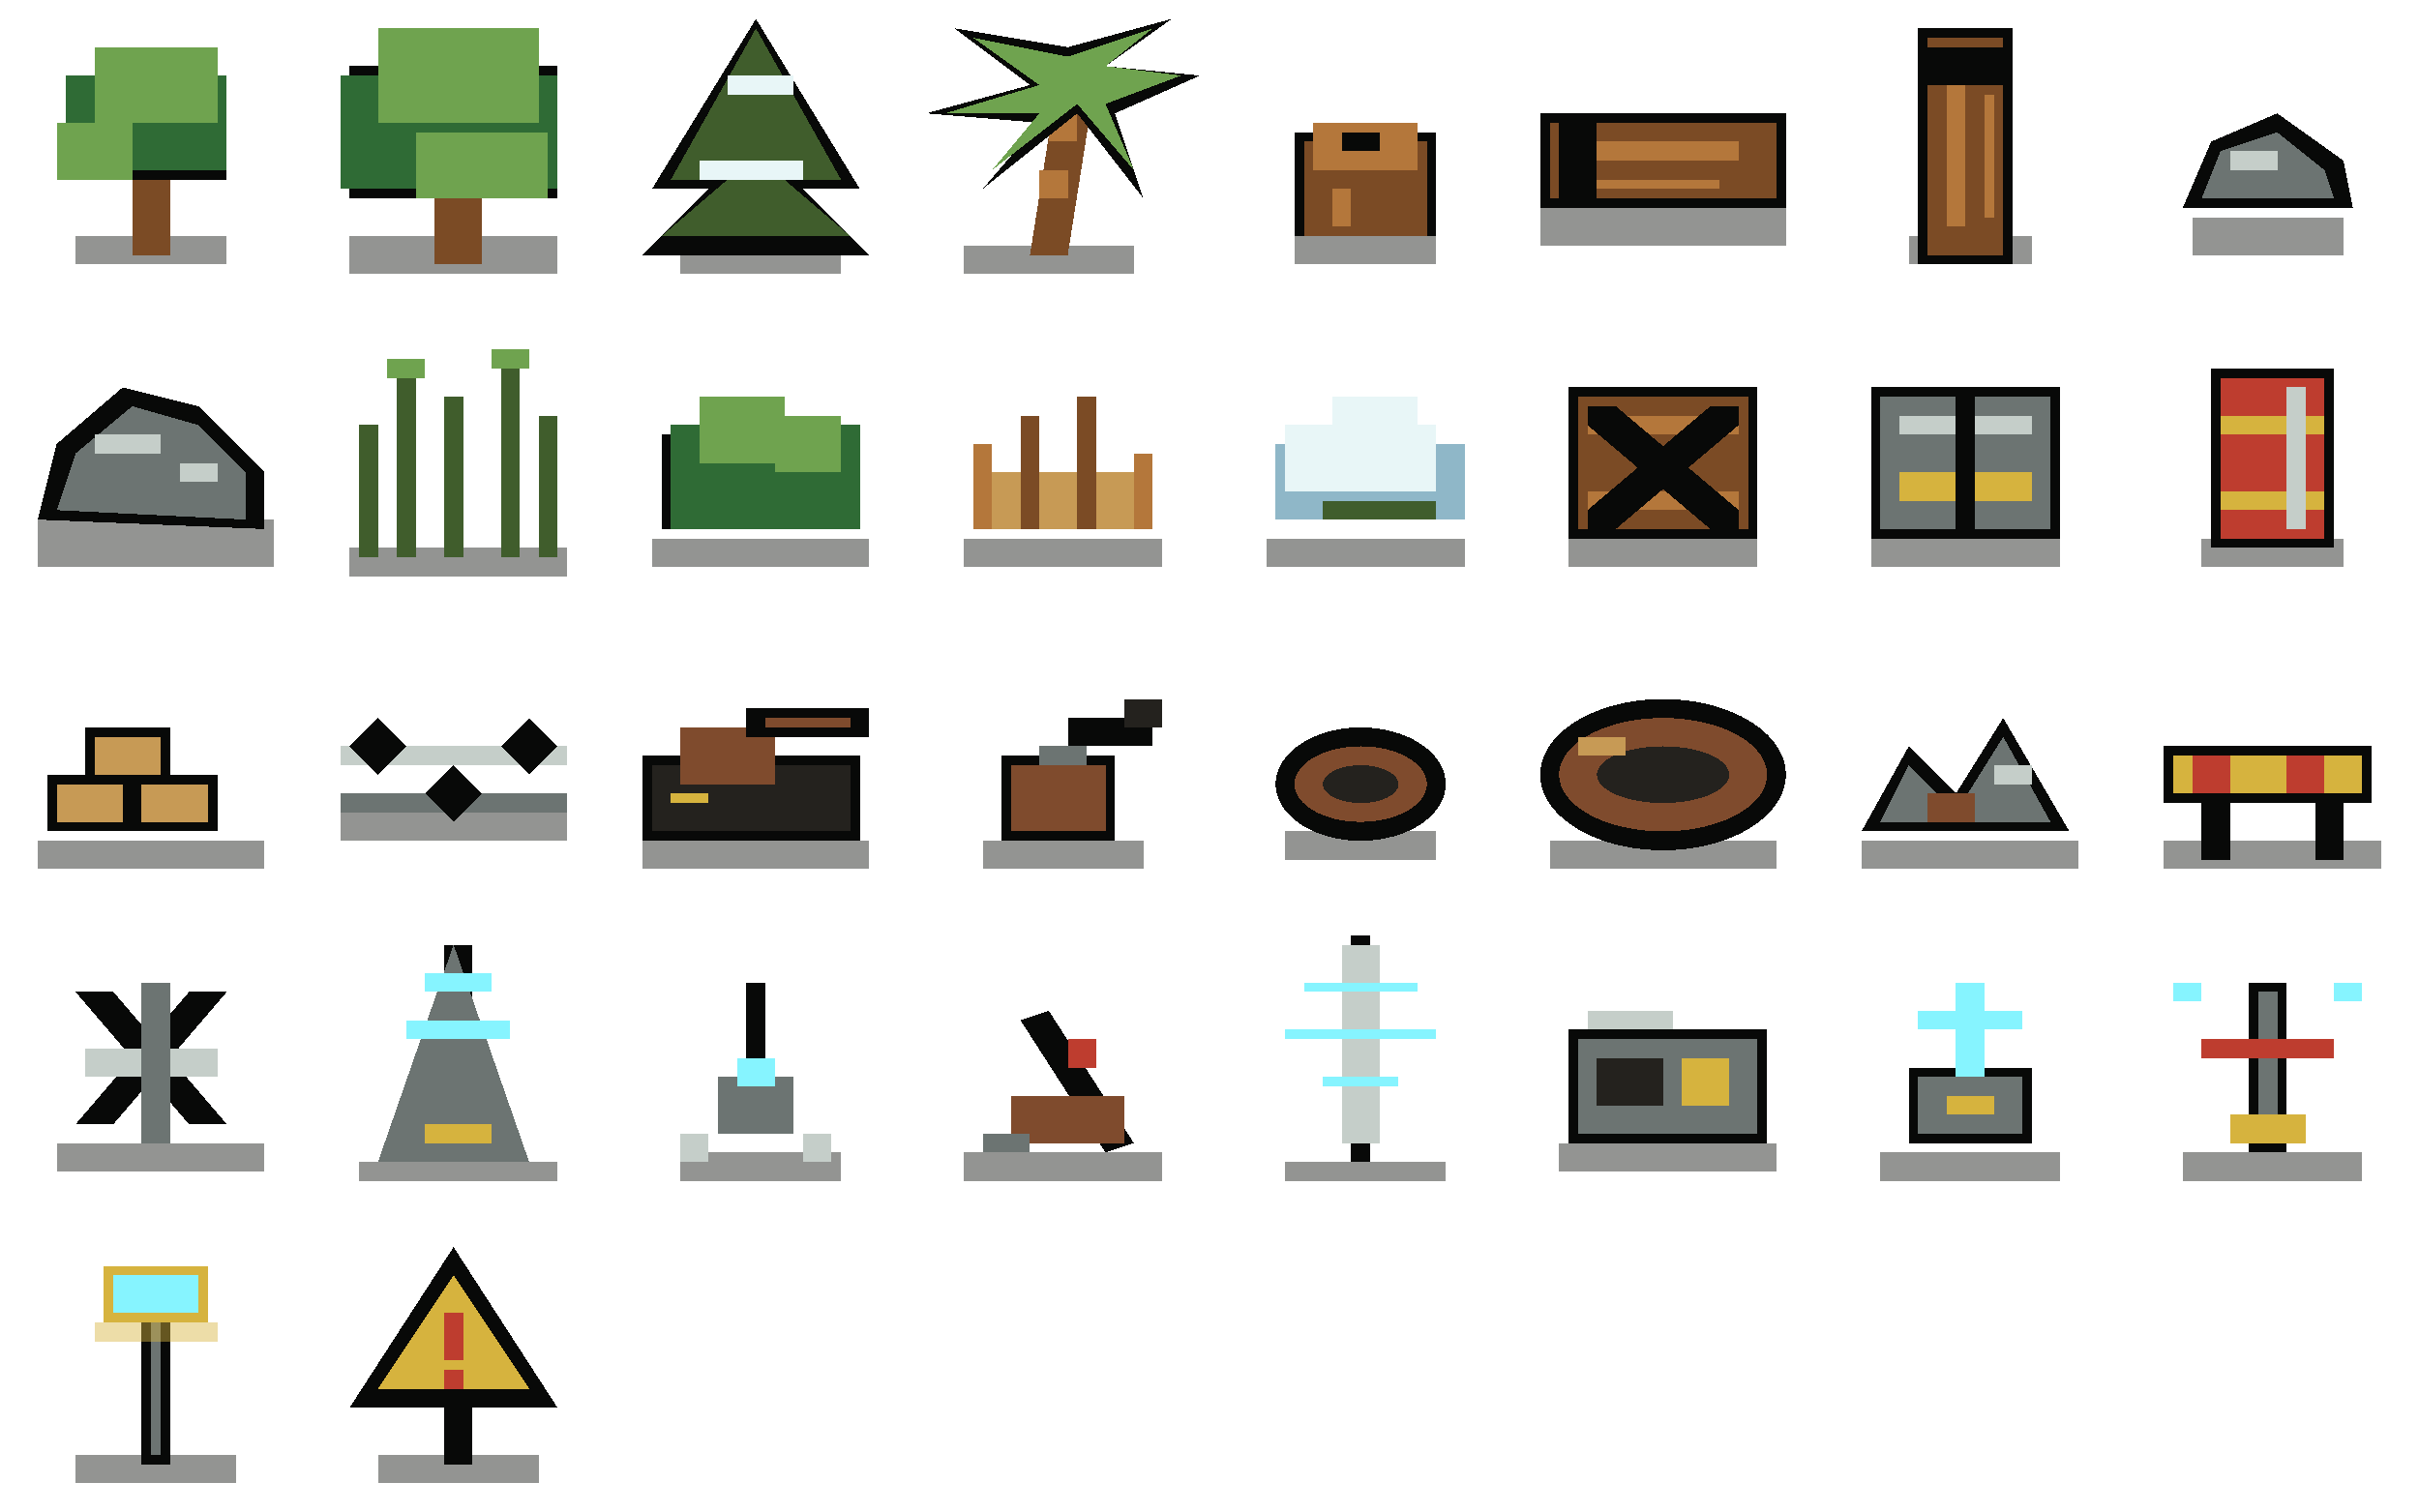
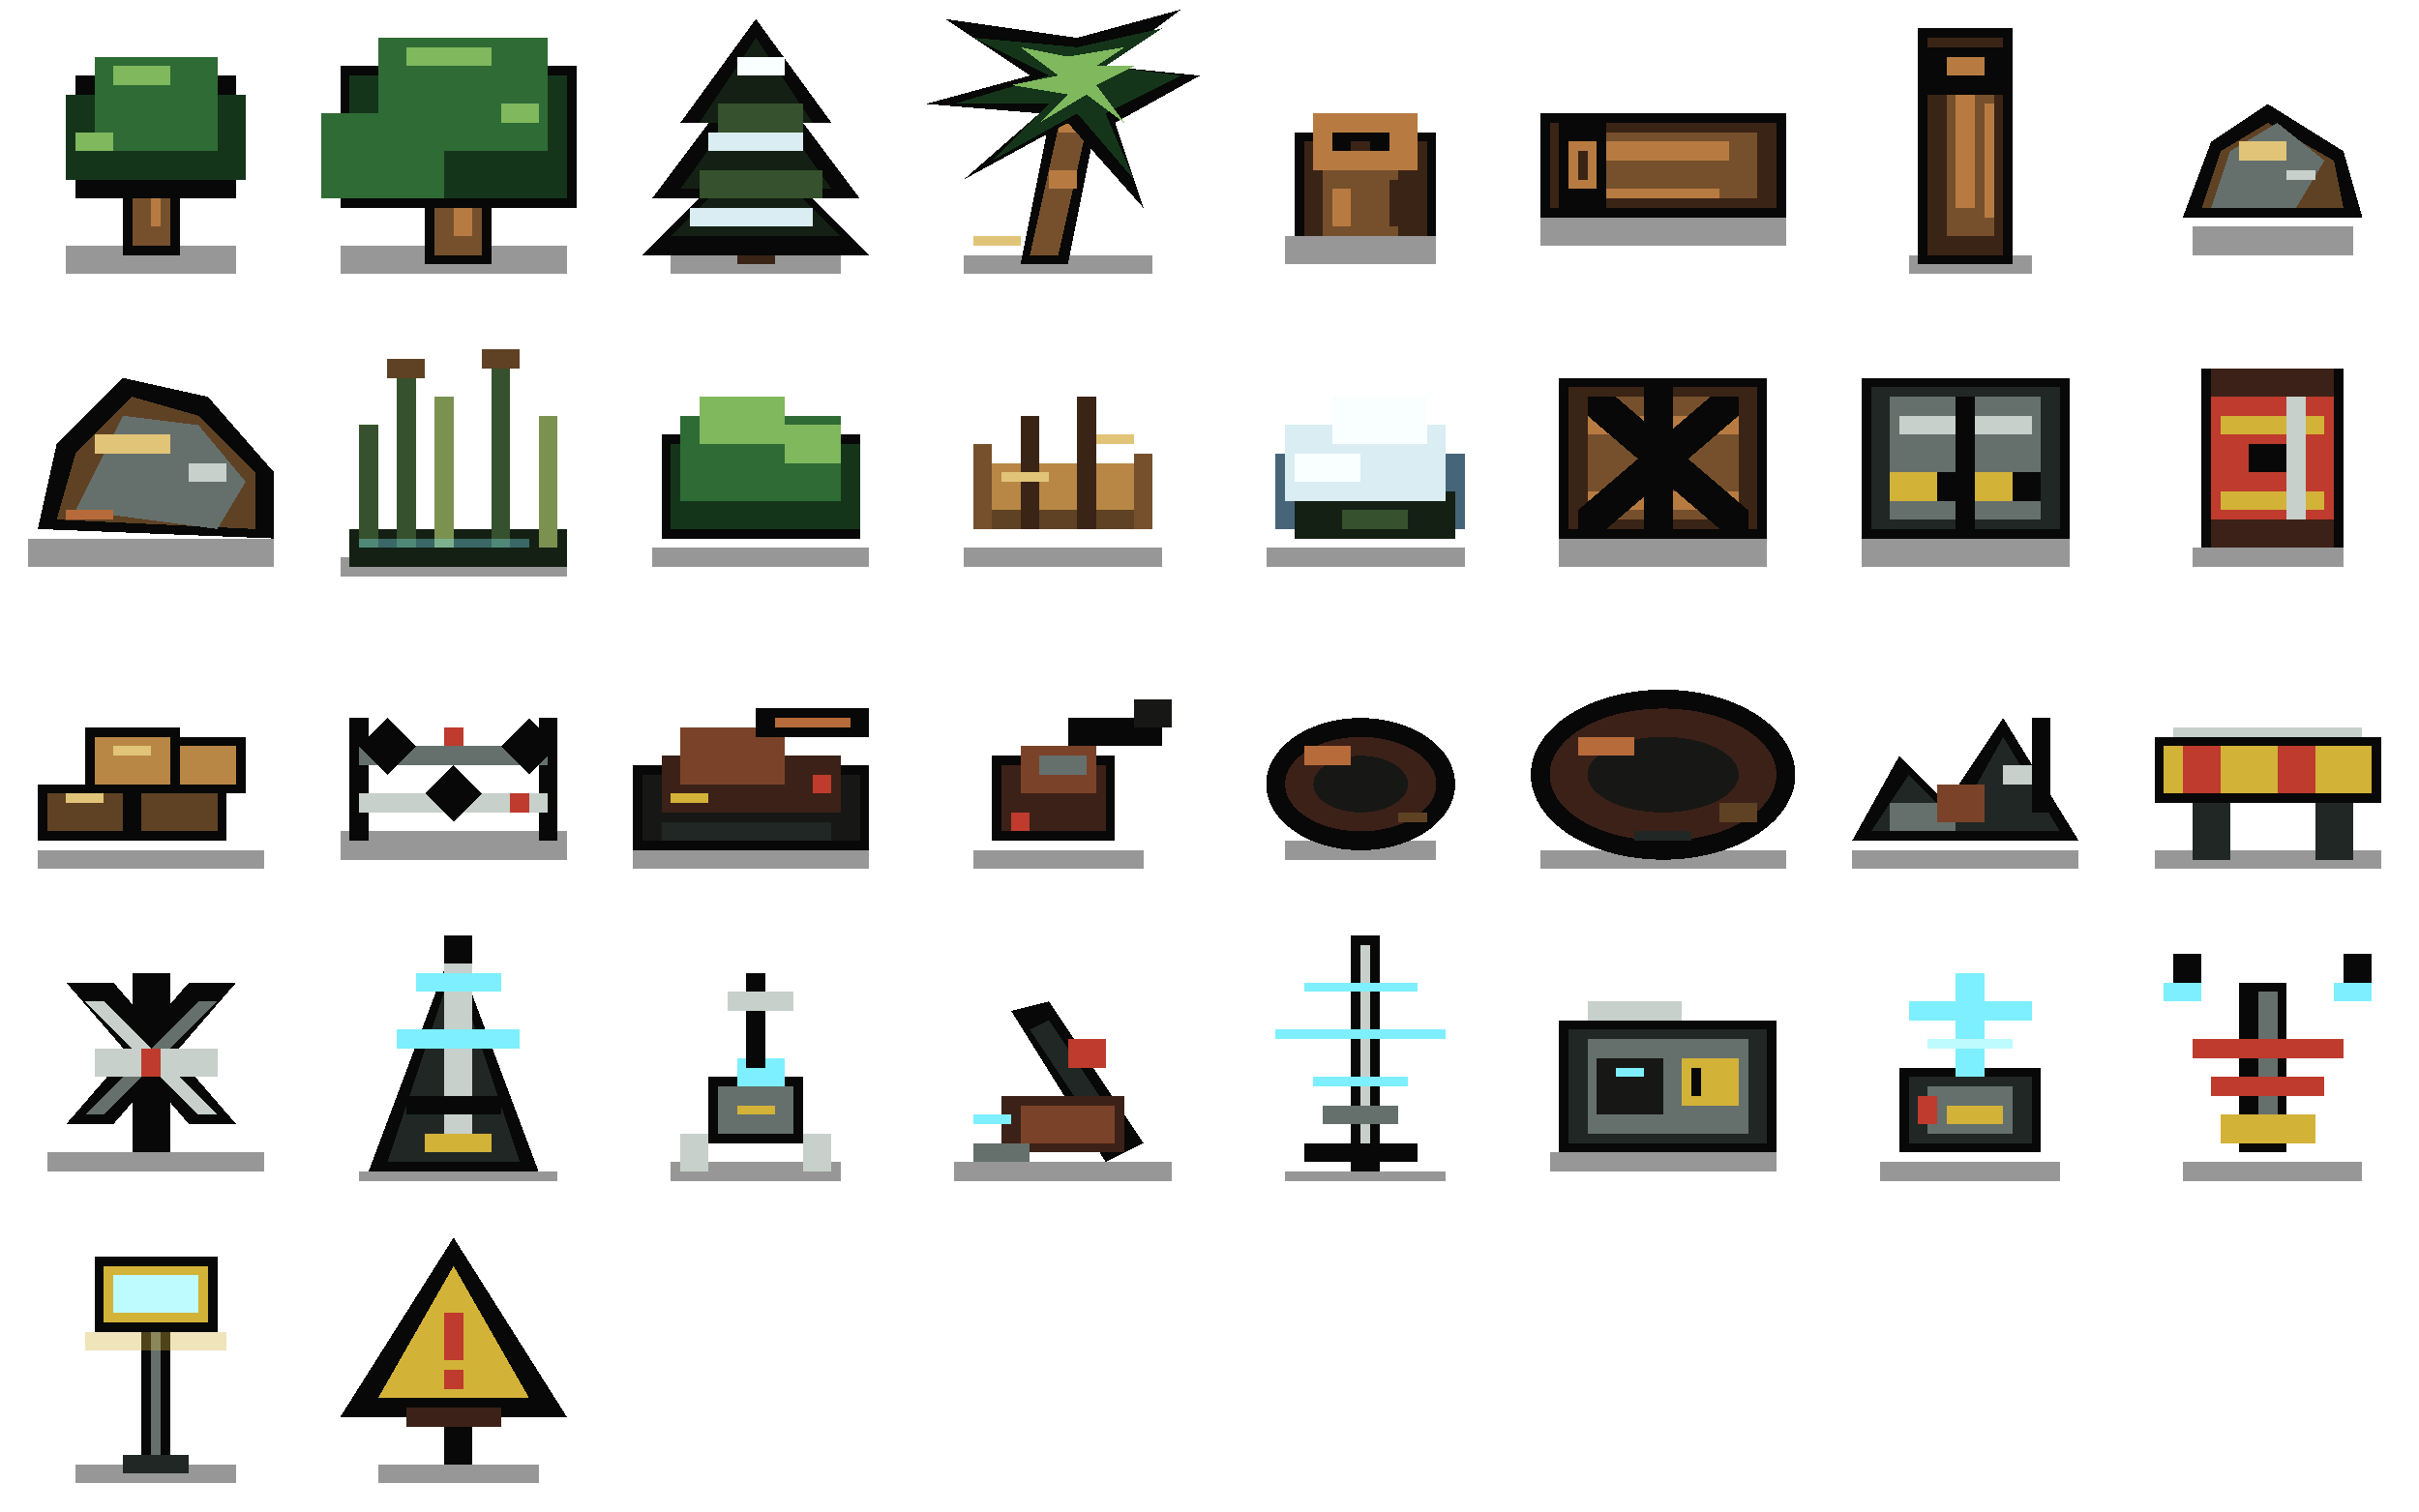
<svg xmlns="http://www.w3.org/2000/svg" width="256" height="160" viewBox="0 0 256 160" shape-rendering="crispEdges">
  <defs>
    <style>
-       .outline{fill:#080908}
-       .shadow{fill:#10120e;opacity:.45}
-       .wood{fill:#7b4b25}
-       .wood2{fill:#b4773b}
+       .outline{fill:#070807}
+       .shadow{fill:#070807;opacity:.42}
+       .woodDark{fill:#3a2416}
+       .wood{fill:#76502c}
+       .woodLight{fill:#b77b42}
+       .leafDark{fill:#15351b}
      .leaf{fill:#2f6b35}
-       .leaf2{fill:#6fa34f}
-       .swamp{fill:#405d2c}
-       .sand{fill:#c79a55}
-       .snow{fill:#e8f6f7}
-       .snow2{fill:#8fb7c8}
-       .metal{fill:#6c7472}
-       .metal2{fill:#c5cec9}
-       .rust{fill:#7f4b2d}
-       .warn{fill:#d6b33e}
-       .danger{fill:#be3d2f}
-       .coal{fill:#24221e}
-       .glow{fill:#86f4ff}
+       .leafLight{fill:#7fb85d}
+       .swampDark{fill:#142014}
+       .swamp{fill:#36512d}
+       .swampLight{fill:#7b9150}
+       .sandDark{fill:#5f4224}
+       .sand{fill:#b98745}
+       .sandLight{fill:#e1c478}
+       .snowDark{fill:#476579}
+       .snow{fill:#d9edf2}
+       .snowLight{fill:#f9ffff}
+       .metalDark{fill:#202725}
+       .metal{fill:#65706d}
+       .metalLight{fill:#c7d0ca}
+       .rustDark{fill:#3c2118}
+       .rust{fill:#7a4329}
+       .rustLight{fill:#b76b3b}
+       .coal{fill:#171716}
+       .warn{fill:#d3b238}
+       .danger{fill:#be3b2d}
+       .glow{fill:#7defff}
+       .glowSoft{fill:#bdfbff}
    </style>
  </defs>
  <g id="tree_small" transform="translate(0 0)">
+     <rect class="shadow" x="7" y="26" width="18" height="3" />
+     <rect class="outline" x="13" y="15" width="6" height="12" />
+     <rect class="wood" x="14" y="15" width="4" height="11" />
+     <rect class="woodLight" x="16" y="17" width="1" height="7" />
+     <rect class="outline" x="8" y="8" width="17" height="13" />
+     <rect class="leafDark" x="7" y="10" width="19" height="9" />
+     <rect class="leaf" x="10" y="6" width="13" height="10" />
+     <rect class="leafLight" x="12" y="7" width="6" height="2" />
+     <rect class="leafLight" x="8" y="14" width="4" height="2" />
+   </g>
+   <g id="tree_large" transform="translate(32 0)">
+     <rect class="shadow" x="4" y="26" width="24" height="3" />
+     <rect class="outline" x="13" y="13" width="7" height="15" />
+     <rect class="wood" x="14" y="14" width="5" height="13" />
+     <rect class="woodLight" x="16" y="16" width="2" height="9" />
+     <rect class="outline" x="4" y="7" width="25" height="15" />
+     <rect class="leafDark" x="5" y="8" width="23" height="13" />
+     <rect class="leaf" x="8" y="4" width="18" height="12" />
+     <rect class="leaf" x="2" y="12" width="13" height="9" />
+     <rect class="leafLight" x="11" y="5" width="9" height="2" />
+     <rect class="leafLight" x="21" y="11" width="4" height="2" />
+   </g>
+   <g id="pine" transform="translate(64 0)">
+     <rect class="shadow" x="7" y="27" width="18" height="2" />
+     <rect class="woodDark" x="14" y="21" width="4" height="7" />
+     <polygon class="outline" points="16,2 8,13 11,13 5,21 10,21 4,27 28,27 22,21 27,21 21,13 24,13" />
+     <polygon class="swampDark" points="16,4 10,13 13,13 8,20 12,20 7,25 25,25 20,20 24,20 19,13 22,13" />
+     <rect class="swamp" x="12" y="11" width="9" height="3" />
+     <rect class="swamp" x="10" y="18" width="13" height="3" />
+     <rect class="snowLight" x="14" y="6" width="5" height="2" />
+     <rect class="snow" x="11" y="14" width="10" height="2" />
+     <rect class="snow" x="9" y="22" width="13" height="2" />
+   </g>
+   <g id="palm" transform="translate(96 0)">
+     <rect class="shadow" x="6" y="27" width="20" height="2" />
+     <polygon class="outline" points="12,28 17,28 21,8 16,8" />
+     <polygon class="wood" points="13,27 16,27 20,9 17,9" />
+     <rect class="woodLight" x="16" y="12" width="3" height="2" />
+     <rect class="woodLight" x="15" y="18" width="3" height="2" />
+     <polygon class="outline" points="18,4 4,2 13,8 2,11 14,12 6,19 17,13 25,22 22,13 31,8 21,7 29,1" />
+     <polygon class="leafDark" points="18,5 7,4 15,8 5,11 15,11 9,17 18,12 24,19 21,12 29,8 21,7 27,3" />
+     <polygon class="leafLight" points="17,6 12,5 16,8 11,9 17,10 14,13 19,10 23,13 20,9 24,7 20,7 23,5" />
+     <rect class="sandLight" x="7" y="25" width="5" height="1" />
+   </g>
+   <g id="stump" transform="translate(128 0)">
    <rect class="shadow" x="8" y="25" width="16" height="3" />
-     <rect class="wood" x="14" y="14" width="4" height="13" />
-     <rect class="outline" x="8" y="9" width="16" height="10" />
-     <rect class="leaf" x="7" y="8" width="17" height="10" />
-     <rect class="leaf2" x="10" y="5" width="13" height="8" />
-     <rect class="leaf2" x="6" y="13" width="8" height="6" />
-   </g>
-   <g id="tree_large" transform="translate(32 0)">
-     <rect class="shadow" x="5" y="25" width="22" height="4" />
-     <rect class="wood" x="14" y="13" width="5" height="15" />
-     <rect class="outline" x="5" y="7" width="22" height="14" />
-     <rect class="leaf" x="4" y="8" width="23" height="12" />
-     <rect class="leaf2" x="8" y="3" width="17" height="10" />
-     <rect class="leaf2" x="12" y="14" width="14" height="7" />
-   </g>
-   <g id="pine" transform="translate(64 0)">
-     <rect class="shadow" x="8" y="26" width="17" height="3" />
-     <rect class="wood" x="14" y="19" width="4" height="8" />
-     <polygon class="outline" points="16,2 5,20 11,20 4,27 28,27 21,20 27,20" />
-     <polygon class="swamp" points="16,3 7,19 13,19 6,25 26,25 19,19 25,19" />
-     <rect class="snow" x="13" y="8" width="7" height="2" />
-     <rect class="snow" x="10" y="17" width="11" height="2" />
-   </g>
-   <g id="palm" transform="translate(96 0)">
-     <rect class="shadow" x="6" y="26" width="18" height="3" />
-     <polygon class="wood" points="13,27 17,27 20,8 16,8" />
-     <rect class="wood2" x="15" y="12" width="3" height="3" />
-     <rect class="wood2" x="14" y="18" width="3" height="3" />
-     <polygon class="outline" points="17,5 5,3 13,9 2,12 14,13 8,20 18,12 25,21 22,12 31,8 21,7 28,2" />
-     <polygon class="leaf2" points="17,6 7,4 14,9 4,12 14,12 9,18 18,11 24,18 21,11 29,8 21,7 26,3" />
-   </g>
-   <g id="stump" transform="translate(128 0)">
-     <rect class="shadow" x="9" y="24" width="15" height="4" />
    <rect class="outline" x="9" y="14" width="15" height="11" />
-     <rect class="wood" x="10" y="15" width="13" height="10" />
-     <rect class="wood2" x="11" y="13" width="11" height="5" />
-     <rect class="outline" x="14" y="14" width="4" height="2" />
-     <rect class="wood2" x="13" y="20" width="2" height="4" />
+     <rect class="woodDark" x="10" y="15" width="13" height="10" />
+     <rect class="wood" x="12" y="15" width="8" height="10" />
+     <rect class="woodLight" x="11" y="12" width="11" height="6" />
+     <rect class="outline" x="13" y="14" width="6" height="2" />
+     <rect class="woodDark" x="15" y="15" width="2" height="1" />
+     <rect class="woodLight" x="13" y="20" width="2" height="4" />
+     <rect class="woodDark" x="19" y="19" width="2" height="5" />
  </g>
  <g id="fallen_log_horizontal" transform="translate(160 0)">
-     <rect class="shadow" x="3" y="22" width="26" height="4" />
-     <rect class="outline" x="3" y="12" width="26" height="10" />
-     <rect class="wood" x="4" y="13" width="24" height="8" />
-     <rect class="wood2" x="6" y="15" width="18" height="2" />
-     <rect class="wood2" x="7" y="19" width="15" height="1" />
-     <rect class="outline" x="5" y="13" width="4" height="8" />
+     <rect class="shadow" x="3" y="23" width="26" height="3" />
+     <rect class="outline" x="3" y="12" width="26" height="11" />
+     <rect class="woodDark" x="4" y="13" width="24" height="9" />
+     <rect class="wood" x="7" y="14" width="19" height="7" />
+     <rect class="woodLight" x="8" y="15" width="15" height="2" />
+     <rect class="woodLight" x="10" y="20" width="12" height="1" />
+     <rect class="outline" x="5" y="13" width="5" height="9" />
+     <rect class="woodLight" x="6" y="15" width="3" height="5" />
+     <rect class="woodDark" x="7" y="16" width="1" height="3" />
  </g>
  <g id="fallen_log_vertical" transform="translate(192 0)">
-     <rect class="shadow" x="10" y="25" width="13" height="3" />
+     <rect class="shadow" x="10" y="27" width="13" height="2" />
    <rect class="outline" x="11" y="3" width="10" height="25" />
-     <rect class="wood" x="12" y="4" width="8" height="23" />
-     <rect class="wood2" x="14" y="7" width="2" height="17" />
-     <rect class="wood2" x="18" y="10" width="1" height="13" />
-     <rect class="outline" x="12" y="5" width="8" height="4" />
+     <rect class="woodDark" x="12" y="4" width="8" height="23" />
+     <rect class="wood" x="14" y="7" width="5" height="18" />
+     <rect class="woodLight" x="15" y="8" width="2" height="14" />
+     <rect class="woodLight" x="18" y="11" width="1" height="12" />
+     <rect class="outline" x="12" y="5" width="8" height="5" />
+     <rect class="woodLight" x="14" y="6" width="4" height="2" />
  </g>
  <g id="rock_small" transform="translate(224 0)">
-     <rect class="shadow" x="8" y="23" width="16" height="4" />
-     <polygon class="outline" points="7,22 10,15 17,12 24,17 25,22" />
-     <polygon class="metal" points="9,21 11,16 17,14 22,18 23,21" />
-     <rect class="metal2" x="12" y="16" width="5" height="2" />
+     <rect class="shadow" x="8" y="24" width="17" height="3" />
+     <polygon class="outline" points="7,23 10,15 16,11 24,16 26,23" />
+     <polygon class="sandDark" points="9,22 11,16 16,13 23,17 24,22" />
+     <polygon class="metal" points="12,16 17,13 22,17 19,22 10,22" />
+     <rect class="sandLight" x="13" y="15" width="5" height="2" />
+     <rect class="metalLight" x="18" y="18" width="3" height="1" />
  </g>
  <g id="rock_large" transform="translate(0 32)">
-     <rect class="shadow" x="4" y="23" width="25" height="5" />
-     <polygon class="outline" points="4,23 6,15 13,9 21,11 28,18 28,24" />
-     <polygon class="metal" points="6,22 8,16 14,11 21,13 26,18 26,23" />
-     <rect class="metal2" x="10" y="14" width="7" height="2" />
-     <rect class="metal2" x="19" y="17" width="4" height="2" />
+     <rect class="shadow" x="3" y="25" width="26" height="3" />
+     <polygon class="outline" points="4,24 6,15 13,8 22,10 29,18 29,25" />
+     <polygon class="sandDark" points="6,23 8,16 14,10 21,12 27,18 27,24" />
+     <polygon class="metal" points="8,22 13,12 21,13 26,19 23,24" />
+     <rect class="sandLight" x="10" y="14" width="8" height="2" />
+     <rect class="metalLight" x="20" y="17" width="4" height="2" />
+     <rect class="rustLight" x="7" y="22" width="5" height="1" />
  </g>
  <g id="reeds_cluster" transform="translate(32 32)">
-     <rect class="shadow" x="5" y="26" width="23" height="3" />
-     <rect class="swamp" x="6" y="13" width="2" height="14" />
-     <rect class="swamp" x="10" y="7" width="2" height="20" />
-     <rect class="swamp" x="15" y="10" width="2" height="17" />
-     <rect class="swamp" x="21" y="6" width="2" height="21" />
-     <rect class="swamp" x="25" y="12" width="2" height="15" />
-     <rect class="leaf2" x="9" y="6" width="4" height="2" />
-     <rect class="leaf2" x="20" y="5" width="4" height="2" />
+     <rect class="shadow" x="4" y="27" width="24" height="2" />
+     <rect class="swampDark" x="5" y="24" width="23" height="4" />
+     <rect class="swamp" x="6" y="13" width="2" height="13" />
+     <rect class="swamp" x="10" y="7" width="2" height="19" />
+     <rect class="swampLight" x="14" y="10" width="2" height="16" />
+     <rect class="swamp" x="20" y="6" width="2" height="20" />
+     <rect class="swampLight" x="25" y="12" width="2" height="14" />
+     <rect class="sandDark" x="9" y="6" width="4" height="2" />
+     <rect class="sandDark" x="19" y="5" width="4" height="2" />
+     <rect class="glow" x="6" y="25" width="18" height="1" opacity=".35" />
  </g>
  <g id="bush" transform="translate(64 32)">
-     <rect class="shadow" x="5" y="25" width="23" height="3" />
-     <rect class="outline" x="6" y="14" width="21" height="10" />
-     <rect class="leaf" x="7" y="13" width="20" height="11" />
-     <rect class="leaf2" x="10" y="10" width="9" height="7" />
-     <rect class="leaf2" x="18" y="12" width="7" height="6" />
+     <rect class="shadow" x="5" y="26" width="23" height="2" />
+     <rect class="outline" x="6" y="14" width="21" height="11" />
+     <rect class="leafDark" x="7" y="15" width="20" height="9" />
+     <rect class="leaf" x="8" y="12" width="17" height="9" />
+     <rect class="leafLight" x="10" y="10" width="9" height="5" />
+     <rect class="leafLight" x="19" y="13" width="6" height="4" />
+     <rect class="leafDark" x="11" y="22" width="12" height="2" />
  </g>
  <g id="dry_bush" transform="translate(96 32)">
-     <rect class="shadow" x="6" y="25" width="21" height="3" />
-     <rect class="sand" x="8" y="18" width="17" height="6" />
-     <rect class="wood" x="12" y="12" width="2" height="12" />
-     <rect class="wood" x="18" y="10" width="2" height="14" />
-     <rect class="wood2" x="7" y="15" width="2" height="9" />
-     <rect class="wood2" x="24" y="16" width="2" height="8" />
+     <rect class="shadow" x="6" y="26" width="21" height="2" />
+     <rect class="sandDark" x="8" y="19" width="18" height="5" />
+     <rect class="sand" x="9" y="17" width="15" height="5" />
+     <rect class="woodDark" x="12" y="12" width="2" height="12" />
+     <rect class="woodDark" x="18" y="10" width="2" height="14" />
+     <rect class="wood" x="7" y="15" width="2" height="9" />
+     <rect class="wood" x="24" y="16" width="2" height="8" />
+     <rect class="sandLight" x="10" y="18" width="5" height="1" />
+     <rect class="sandLight" x="20" y="14" width="4" height="1" />
  </g>
  <g id="snow_bush" transform="translate(128 32)">
-     <rect class="shadow" x="6" y="25" width="21" height="3" />
-     <rect class="snow2" x="7" y="15" width="20" height="8" />
-     <rect class="snow" x="8" y="13" width="16" height="7" />
-     <rect class="snow" x="13" y="10" width="9" height="5" />
-     <rect class="swamp" x="12" y="21" width="12" height="2" />
+     <rect class="shadow" x="6" y="26" width="21" height="2" />
+     <rect class="snowDark" x="7" y="16" width="20" height="8" />
+     <rect class="swampDark" x="9" y="20" width="17" height="5" />
+     <rect class="snow" x="8" y="13" width="17" height="8" />
+     <rect class="snowLight" x="13" y="10" width="10" height="5" />
+     <rect class="snowLight" x="9" y="16" width="7" height="3" />
+     <rect class="swamp" x="14" y="22" width="7" height="2" />
  </g>
  <g id="crate_wood" transform="translate(160 32)">
-     <rect class="shadow" x="6" y="24" width="20" height="4" />
-     <rect class="outline" x="6" y="9" width="20" height="16" />
-     <rect class="wood" x="7" y="10" width="18" height="14" />
-     <rect class="wood2" x="8" y="12" width="16" height="2" />
-     <rect class="wood2" x="8" y="20" width="16" height="2" />
-     <polygon class="outline" points="8,11 11,11 24,22 24,24 21,24 8,13" />
-     <polygon class="outline" points="24,11 21,11 8,22 8,24 11,24 24,13" />
+     <rect class="shadow" x="5" y="25" width="22" height="3" />
+     <rect class="outline" x="5" y="8" width="22" height="17" />
+     <rect class="woodDark" x="6" y="9" width="20" height="15" />
+     <rect class="wood" x="8" y="10" width="16" height="13" />
+     <rect class="woodLight" x="8" y="12" width="16" height="2" />
+     <rect class="woodLight" x="8" y="20" width="16" height="2" />
+     <rect class="outline" x="14" y="9" width="3" height="15" />
+     <polygon class="outline" points="8,10 11,10 25,22 25,24 22,24 8,12" />
+     <polygon class="outline" points="24,10 21,10 7,22 7,24 10,24 24,12" />
  </g>
  <g id="crate_metal" transform="translate(192 32)">
-     <rect class="shadow" x="6" y="24" width="20" height="4" />
-     <rect class="outline" x="6" y="9" width="20" height="16" />
-     <rect class="metal" x="7" y="10" width="18" height="14" />
-     <rect class="metal2" x="9" y="12" width="14" height="2" />
-     <rect class="warn" x="9" y="18" width="14" height="3" />
+     <rect class="shadow" x="5" y="25" width="22" height="3" />
+     <rect class="outline" x="5" y="8" width="22" height="17" />
+     <rect class="metalDark" x="6" y="9" width="20" height="15" />
+     <rect class="metal" x="8" y="10" width="16" height="13" />
+     <rect class="metalLight" x="9" y="12" width="14" height="2" />
+     <rect class="warn" x="8" y="18" width="16" height="3" />
+     <rect class="outline" x="13" y="18" width="3" height="3" />
+     <rect class="outline" x="21" y="18" width="3" height="3" />
    <rect class="outline" x="15" y="10" width="2" height="14" />
  </g>
  <g id="fuel_barrel" transform="translate(224 32)">
-     <rect class="shadow" x="9" y="25" width="15" height="3" />
-     <rect class="outline" x="10" y="7" width="13" height="19" />
-     <rect class="danger" x="11" y="8" width="11" height="17" />
+     <rect class="shadow" x="8" y="26" width="16" height="2" />
+     <rect class="outline" x="9" y="7" width="15" height="19" />
+     <rect class="danger" x="10" y="9" width="13" height="16" />
+     <rect class="rustDark" x="10" y="7" width="13" height="3" />
+     <rect class="rustDark" x="10" y="23" width="13" height="3" />
    <rect class="warn" x="11" y="12" width="11" height="2" />
    <rect class="warn" x="11" y="20" width="11" height="2" />
-     <rect class="metal2" x="18" y="9" width="2" height="15" />
+     <rect class="metalLight" x="18" y="10" width="2" height="13" />
+     <rect class="outline" x="14" y="15" width="4" height="3" />
  </g>
  <g id="sandbags" transform="translate(0 64)">
-     <rect class="shadow" x="4" y="25" width="24" height="3" />
-     <rect class="outline" x="5" y="18" width="9" height="6" />
-     <rect class="outline" x="14" y="18" width="9" height="6" />
-     <rect class="outline" x="9" y="13" width="9" height="6" />
-     <rect class="sand" x="6" y="19" width="7" height="4" />
-     <rect class="sand" x="15" y="19" width="7" height="4" />
-     <rect class="sand" x="10" y="14" width="7" height="4" />
+     <rect class="shadow" x="4" y="26" width="24" height="2" />
+     <rect class="outline" x="4" y="19" width="10" height="6" />
+     <rect class="outline" x="14" y="19" width="10" height="6" />
+     <rect class="outline" x="9" y="13" width="10" height="7" />
+     <rect class="outline" x="18" y="14" width="8" height="6" />
+     <rect class="sandDark" x="5" y="20" width="8" height="4" />
+     <rect class="sandDark" x="15" y="20" width="8" height="4" />
+     <rect class="sand" x="10" y="14" width="8" height="5" />
+     <rect class="sand" x="19" y="15" width="6" height="4" />
+     <rect class="sandLight" x="7" y="20" width="4" height="1" />
+     <rect class="sandLight" x="12" y="15" width="4" height="1" />
  </g>
  <g id="barbed_wire" transform="translate(32 64)">
-     <rect class="shadow" x="4" y="22" width="24" height="3" />
-     <rect class="metal2" x="4" y="15" width="24" height="2" />
-     <rect class="metal" x="4" y="20" width="24" height="2" />
-     <polygon class="outline" points="8,12 11,15 8,18 5,15" />
+     <rect class="shadow" x="4" y="24" width="24" height="3" />
+     <rect class="outline" x="5" y="12" width="2" height="13" />
+     <rect class="outline" x="25" y="12" width="2" height="13" />
+     <rect class="metal" x="6" y="15" width="20" height="2" />
+     <rect class="metalLight" x="6" y="20" width="20" height="2" />
+     <polygon class="outline" points="9,12 12,15 9,18 6,15" />
    <polygon class="outline" points="16,17 19,20 16,23 13,20" />
    <polygon class="outline" points="24,12 27,15 24,18 21,15" />
+     <rect class="danger" x="15" y="13" width="2" height="2" />
+     <rect class="danger" x="22" y="20" width="2" height="2" />
  </g>
  <g id="tank_wreck" transform="translate(64 64)">
-     <rect class="shadow" x="4" y="25" width="24" height="3" />
-     <rect class="outline" x="4" y="16" width="23" height="9" />
-     <rect class="coal" x="5" y="17" width="21" height="7" />
-     <rect class="rust" x="8" y="13" width="10" height="6" />
-     <rect class="outline" x="15" y="11" width="13" height="3" />
-     <rect class="rust" x="17" y="12" width="9" height="1" />
+     <rect class="shadow" x="3" y="26" width="25" height="2" />
+     <rect class="outline" x="3" y="17" width="25" height="9" />
+     <rect class="coal" x="4" y="18" width="23" height="7" />
+     <rect class="rustDark" x="6" y="16" width="19" height="6" />
+     <rect class="rust" x="8" y="13" width="11" height="6" />
+     <rect class="outline" x="16" y="11" width="12" height="3" />
+     <rect class="rustLight" x="18" y="12" width="8" height="1" />
+     <rect class="metalDark" x="6" y="23" width="18" height="2" />
    <rect class="warn" x="7" y="20" width="4" height="1" />
+     <rect class="danger" x="22" y="18" width="2" height="2" />
  </g>
  <g id="broken_turret" transform="translate(96 64)">
-     <rect class="shadow" x="8" y="25" width="17" height="3" />
-     <rect class="outline" x="10" y="16" width="12" height="9" />
-     <rect class="rust" x="11" y="17" width="10" height="7" />
-     <rect class="outline" x="17" y="12" width="9" height="3" />
-     <rect class="coal" x="23" y="10" width="4" height="3" />
-     <rect class="metal" x="14" y="15" width="5" height="2" />
+     <rect class="shadow" x="7" y="26" width="18" height="2" />
+     <rect class="outline" x="9" y="16" width="13" height="9" />
+     <rect class="rustDark" x="10" y="17" width="11" height="7" />
+     <rect class="rust" x="12" y="15" width="8" height="5" />
+     <rect class="outline" x="17" y="12" width="10" height="3" />
+     <rect class="coal" x="24" y="10" width="4" height="3" />
+     <rect class="metal" x="14" y="16" width="5" height="2" />
+     <rect class="danger" x="11" y="22" width="2" height="2" />
  </g>
  <g id="crater_small" transform="translate(128 64)">
-     <rect class="shadow" x="8" y="24" width="16" height="3" />
-     <ellipse class="outline" cx="16" cy="19" rx="9" ry="6" />
-     <ellipse class="rust" cx="16" cy="19" rx="7" ry="4" />
-     <ellipse class="coal" cx="16" cy="19" rx="4" ry="2" />
+     <rect class="shadow" x="8" y="25" width="16" height="2" />
+     <ellipse class="outline" cx="16" cy="19" rx="10" ry="7" />
+     <ellipse class="rustDark" cx="16" cy="19" rx="8" ry="5" />
+     <ellipse class="coal" cx="16" cy="19" rx="5" ry="3" />
+     <rect class="rustLight" x="10" y="15" width="5" height="2" />
+     <rect class="sandDark" x="20" y="22" width="3" height="1" />
  </g>
  <g id="crater_large" transform="translate(160 64)">
-     <rect class="shadow" x="4" y="25" width="24" height="3" />
-     <ellipse class="outline" cx="16" cy="18" rx="13" ry="8" />
-     <ellipse class="rust" cx="16" cy="18" rx="11" ry="6" />
-     <ellipse class="coal" cx="16" cy="18" rx="7" ry="3" />
-     <rect class="sand" x="7" y="14" width="5" height="2" />
+     <rect class="shadow" x="3" y="26" width="26" height="2" />
+     <ellipse class="outline" cx="16" cy="18" rx="14" ry="9" />
+     <ellipse class="rustDark" cx="16" cy="18" rx="12" ry="7" />
+     <ellipse class="coal" cx="16" cy="18" rx="8" ry="4" />
+     <rect class="rustLight" x="7" y="14" width="6" height="2" />
+     <rect class="sandDark" x="22" y="21" width="4" height="2" />
+     <rect class="metalDark" x="13" y="24" width="6" height="1" />
  </g>
  <g id="rubble_pile" transform="translate(192 64)">
-     <rect class="shadow" x="5" y="25" width="23" height="3" />
-     <polygon class="outline" points="5,24 10,15 15,20 20,12 27,24" />
-     <polygon class="metal" points="7,23 10,17 15,22 20,14 25,23" />
-     <rect class="rust" x="12" y="20" width="5" height="3" />
-     <rect class="metal2" x="19" y="17" width="4" height="2" />
+     <rect class="shadow" x="4" y="26" width="24" height="2" />
+     <polygon class="outline" points="4,25 9,16 14,21 20,12 28,25" />
+     <polygon class="metalDark" points="6,24 10,18 15,23 20,14 26,24" />
+     <rect class="metal" x="8" y="21" width="7" height="3" />
+     <rect class="rust" x="13" y="19" width="5" height="4" />
+     <rect class="metalLight" x="20" y="17" width="4" height="2" />
+     <rect class="outline" x="23" y="12" width="2" height="10" />
  </g>
  <g id="roadblock" transform="translate(224 64)">
-     <rect class="shadow" x="5" y="25" width="23" height="3" />
-     <rect class="outline" x="5" y="15" width="22" height="6" />
-     <rect class="warn" x="6" y="16" width="20" height="4" />
-     <rect class="danger" x="8" y="16" width="4" height="4" />
-     <rect class="danger" x="18" y="16" width="4" height="4" />
-     <rect class="outline" x="9" y="21" width="3" height="6" />
-     <rect class="outline" x="21" y="21" width="3" height="6" />
+     <rect class="shadow" x="4" y="26" width="24" height="2" />
+     <rect class="outline" x="4" y="14" width="24" height="7" />
+     <rect class="warn" x="5" y="15" width="22" height="5" />
+     <rect class="danger" x="7" y="15" width="4" height="5" />
+     <rect class="danger" x="17" y="15" width="4" height="5" />
+     <rect class="metalDark" x="8" y="21" width="4" height="6" />
+     <rect class="metalDark" x="21" y="21" width="4" height="6" />
+     <rect class="metalLight" x="6" y="13" width="20" height="1" />
  </g>
  <g id="czech_hedgehog" transform="translate(0 96)">
-     <rect class="shadow" x="6" y="25" width="22" height="3" />
-     <polygon class="outline" points="8,9 12,9 24,23 20,23" />
-     <polygon class="outline" points="24,9 20,9 8,23 12,23" />
-     <rect class="metal2" x="9" y="15" width="14" height="3" />
-     <rect class="metal" x="15" y="8" width="3" height="17" />
+     <rect class="shadow" x="5" y="26" width="23" height="2" />
+     <polygon class="outline" points="7,8 12,8 25,23 20,23" />
+     <polygon class="outline" points="25,8 20,8 7,23 12,23" />
+     <rect class="outline" x="14" y="7" width="4" height="19" />
+     <polygon class="metalLight" points="9,10 11,10 23,22 21,22" />
+     <polygon class="metal" points="23,10 21,10 9,22 11,22" />
+     <rect class="metalLight" x="10" y="15" width="13" height="3" />
+     <rect class="danger" x="15" y="15" width="2" height="3" />
  </g>
  <g id="relay_tower" transform="translate(32 96)">
-     <rect class="shadow" x="6" y="27" width="21" height="2" />
-     <rect class="outline" x="15" y="4" width="3" height="23" />
-     <polygon class="metal" points="16,4 8,27 24,27" />
-     <rect class="glow" x="13" y="7" width="7" height="2" />
-     <rect class="glow" x="11" y="12" width="11" height="2" />
-     <rect class="warn" x="13" y="23" width="7" height="2" />
+     <rect class="shadow" x="6" y="28" width="21" height="1" />
+     <rect class="outline" x="15" y="3" width="3" height="25" />
+     <polygon class="outline" points="16,4 7,28 25,28" />
+     <polygon class="metalDark" points="16,6 9,27 23,27" />
+     <rect class="metalLight" x="15" y="6" width="3" height="20" />
+     <rect class="glow" x="12" y="7" width="9" height="2" />
+     <rect class="glow" x="10" y="13" width="13" height="2" />
+     <rect class="outline" x="11" y="20" width="10" height="2" />
+     <rect class="warn" x="13" y="24" width="7" height="2" />
  </g>
  <g id="portable_relay" transform="translate(64 96)">
-     <rect class="shadow" x="8" y="26" width="17" height="3" />
-     <rect class="metal" x="12" y="18" width="8" height="6" />
-     <rect class="glow" x="14" y="16" width="4" height="3" />
-     <rect class="outline" x="15" y="8" width="2" height="8" />
-     <rect class="metal2" x="8" y="24" width="3" height="3" />
-     <rect class="metal2" x="21" y="24" width="3" height="3" />
+     <rect class="shadow" x="7" y="27" width="18" height="2" />
+     <rect class="outline" x="11" y="18" width="10" height="7" />
+     <rect class="metal" x="12" y="19" width="8" height="5" />
+     <rect class="glow" x="14" y="16" width="5" height="3" />
+     <rect class="outline" x="15" y="7" width="2" height="10" />
+     <rect class="metalLight" x="13" y="9" width="7" height="2" />
+     <rect class="metalLight" x="8" y="24" width="3" height="4" />
+     <rect class="metalLight" x="21" y="24" width="3" height="4" />
+     <rect class="warn" x="14" y="21" width="4" height="1" />
  </g>
  <g id="broken_relay" transform="translate(96 96)">
-     <rect class="shadow" x="6" y="26" width="21" height="3" />
-     <polygon class="outline" points="12,12 15,11 24,25 21,26" />
-     <rect class="rust" x="11" y="20" width="12" height="5" />
-     <rect class="danger" x="17" y="14" width="3" height="3" />
-     <rect class="metal" x="8" y="24" width="5" height="2" />
+     <rect class="shadow" x="5" y="27" width="23" height="2" />
+     <polygon class="outline" points="11,11 15,10 25,25 21,27" />
+     <polygon class="metalDark" points="13,13 15,12 23,24 21,25" />
+     <rect class="rustDark" x="10" y="20" width="13" height="6" />
+     <rect class="rust" x="12" y="21" width="10" height="4" />
+     <rect class="danger" x="17" y="14" width="4" height="3" />
+     <rect class="glow" x="7" y="22" width="4" height="1" />
+     <rect class="metal" x="7" y="25" width="6" height="2" />
  </g>
  <g id="antenna_mast" transform="translate(128 96)">
+     <rect class="shadow" x="8" y="28" width="17" height="1" />
+     <rect class="outline" x="15" y="3" width="3" height="25" />
+     <rect class="metalLight" x="16" y="4" width="1" height="22" />
+     <rect class="glow" x="10" y="8" width="12" height="1" />
+     <rect class="glow" x="7" y="13" width="18" height="1" />
+     <rect class="glow" x="11" y="18" width="10" height="1" />
+     <rect class="outline" x="10" y="25" width="12" height="2" />
+     <rect class="metal" x="12" y="21" width="8" height="2" />
+   </g>
+   <g id="generator" transform="translate(160 96)">
+     <rect class="shadow" x="4" y="26" width="24" height="2" />
+     <rect class="outline" x="5" y="12" width="23" height="14" />
+     <rect class="metalDark" x="6" y="13" width="21" height="12" />
+     <rect class="metal" x="8" y="14" width="17" height="10" />
+     <rect class="coal" x="9" y="16" width="7" height="6" />
+     <rect class="warn" x="18" y="16" width="6" height="5" />
+     <rect class="outline" x="19" y="17" width="1" height="3" />
+     <rect class="metalLight" x="8" y="10" width="10" height="2" />
+     <rect class="glow" x="11" y="17" width="3" height="1" />
+   </g>
+   <g id="emp_emitter" transform="translate(192 96)">
+     <rect class="shadow" x="7" y="27" width="19" height="2" />
+     <rect class="outline" x="9" y="17" width="15" height="9" />
+     <rect class="metalDark" x="10" y="18" width="13" height="7" />
+     <rect class="metal" x="12" y="19" width="9" height="5" />
+     <rect class="glow" x="15" y="7" width="3" height="11" />
+     <rect class="glow" x="10" y="10" width="13" height="2" />
+     <rect class="glowSoft" x="12" y="14" width="9" height="1" />
+     <rect class="warn" x="14" y="21" width="6" height="2" />
+     <rect class="danger" x="11" y="20" width="2" height="3" />
+   </g>
+   <g id="signal_jammer" transform="translate(224 96)">
+     <rect class="shadow" x="7" y="27" width="19" height="2" />
+     <rect class="outline" x="13" y="8" width="5" height="18" />
+     <rect class="metal" x="15" y="9" width="2" height="16" />
+     <rect class="danger" x="8" y="14" width="16" height="2" />
+     <rect class="danger" x="10" y="18" width="12" height="2" />
+     <rect class="glow" x="5" y="8" width="4" height="2" />
+     <rect class="glow" x="23" y="8" width="4" height="2" />
+     <rect class="warn" x="11" y="22" width="10" height="3" />
+     <rect class="outline" x="6" y="5" width="3" height="3" />
+     <rect class="outline" x="24" y="5" width="3" height="3" />
+   </g>
+   <g id="field_lamp" transform="translate(0 128)">
    <rect class="shadow" x="8" y="27" width="17" height="2" />
-     <rect class="outline" x="15" y="3" width="2" height="24" />
-     <rect class="metal2" x="14" y="4" width="4" height="21" />
-     <rect class="glow" x="10" y="8" width="12" height="1" />
-     <rect class="glow" x="8" y="13" width="16" height="1" />
-     <rect class="glow" x="12" y="18" width="8" height="1" />
-   </g>
-   <g id="generator" transform="translate(160 96)">
-     <rect class="shadow" x="5" y="25" width="23" height="3" />
-     <rect class="outline" x="6" y="13" width="21" height="12" />
-     <rect class="metal" x="7" y="14" width="19" height="10" />
-     <rect class="coal" x="9" y="16" width="7" height="5" />
-     <rect class="warn" x="18" y="16" width="5" height="5" />
-     <rect class="metal2" x="8" y="11" width="9" height="2" />
-   </g>
-   <g id="emp_emitter" transform="translate(192 96)">
-     <rect class="shadow" x="7" y="26" width="19" height="3" />
-     <rect class="outline" x="10" y="17" width="13" height="8" />
-     <rect class="metal" x="11" y="18" width="11" height="6" />
-     <rect class="glow" x="15" y="8" width="3" height="10" />
-     <rect class="glow" x="11" y="11" width="11" height="2" />
-     <rect class="warn" x="14" y="20" width="5" height="2" />
-   </g>
-   <g id="signal_jammer" transform="translate(224 96)">
-     <rect class="shadow" x="7" y="26" width="19" height="3" />
-     <rect class="outline" x="14" y="8" width="4" height="18" />
-     <rect class="metal" x="15" y="9" width="2" height="16" />
-     <rect class="danger" x="9" y="14" width="14" height="2" />
-     <rect class="glow" x="6" y="8" width="3" height="2" />
-     <rect class="glow" x="23" y="8" width="3" height="2" />
-     <rect class="warn" x="12" y="22" width="8" height="3" />
-   </g>
-   <g id="field_lamp" transform="translate(0 128)">
-     <rect class="shadow" x="8" y="26" width="17" height="3" />
-     <rect class="outline" x="15" y="8" width="3" height="19" />
-     <rect class="metal" x="16" y="9" width="1" height="17" />
+     <rect class="outline" x="15" y="9" width="3" height="18" />
+     <rect class="metal" x="16" y="10" width="1" height="16" />
+     <rect class="outline" x="10" y="5" width="13" height="8" />
    <rect class="warn" x="11" y="6" width="11" height="6" />
-     <rect class="glow" x="12" y="7" width="9" height="4" />
-     <rect class="warn" x="10" y="12" width="13" height="2" opacity=".45" />
+     <rect class="glowSoft" x="12" y="7" width="9" height="4" />
+     <rect class="warn" x="9" y="13" width="15" height="2" opacity=".35" />
+     <rect class="metalDark" x="13" y="26" width="7" height="2" />
  </g>
  <g id="warning_sign" transform="translate(32 128)">
-     <rect class="shadow" x="8" y="26" width="17" height="3" />
+     <rect class="shadow" x="8" y="27" width="17" height="2" />
    <rect class="outline" x="15" y="14" width="3" height="13" />
-     <polygon class="outline" points="16,4 5,21 27,21" />
-     <polygon class="warn" points="16,7 8,19 24,19" />
+     <polygon class="outline" points="16,3 4,22 28,22" />
+     <polygon class="warn" points="16,6 8,20 24,20" />
    <rect class="danger" x="15" y="11" width="2" height="5" />
    <rect class="danger" x="15" y="17" width="2" height="2" />
+     <rect class="rustDark" x="11" y="21" width="10" height="2" />
  </g>
</svg>
